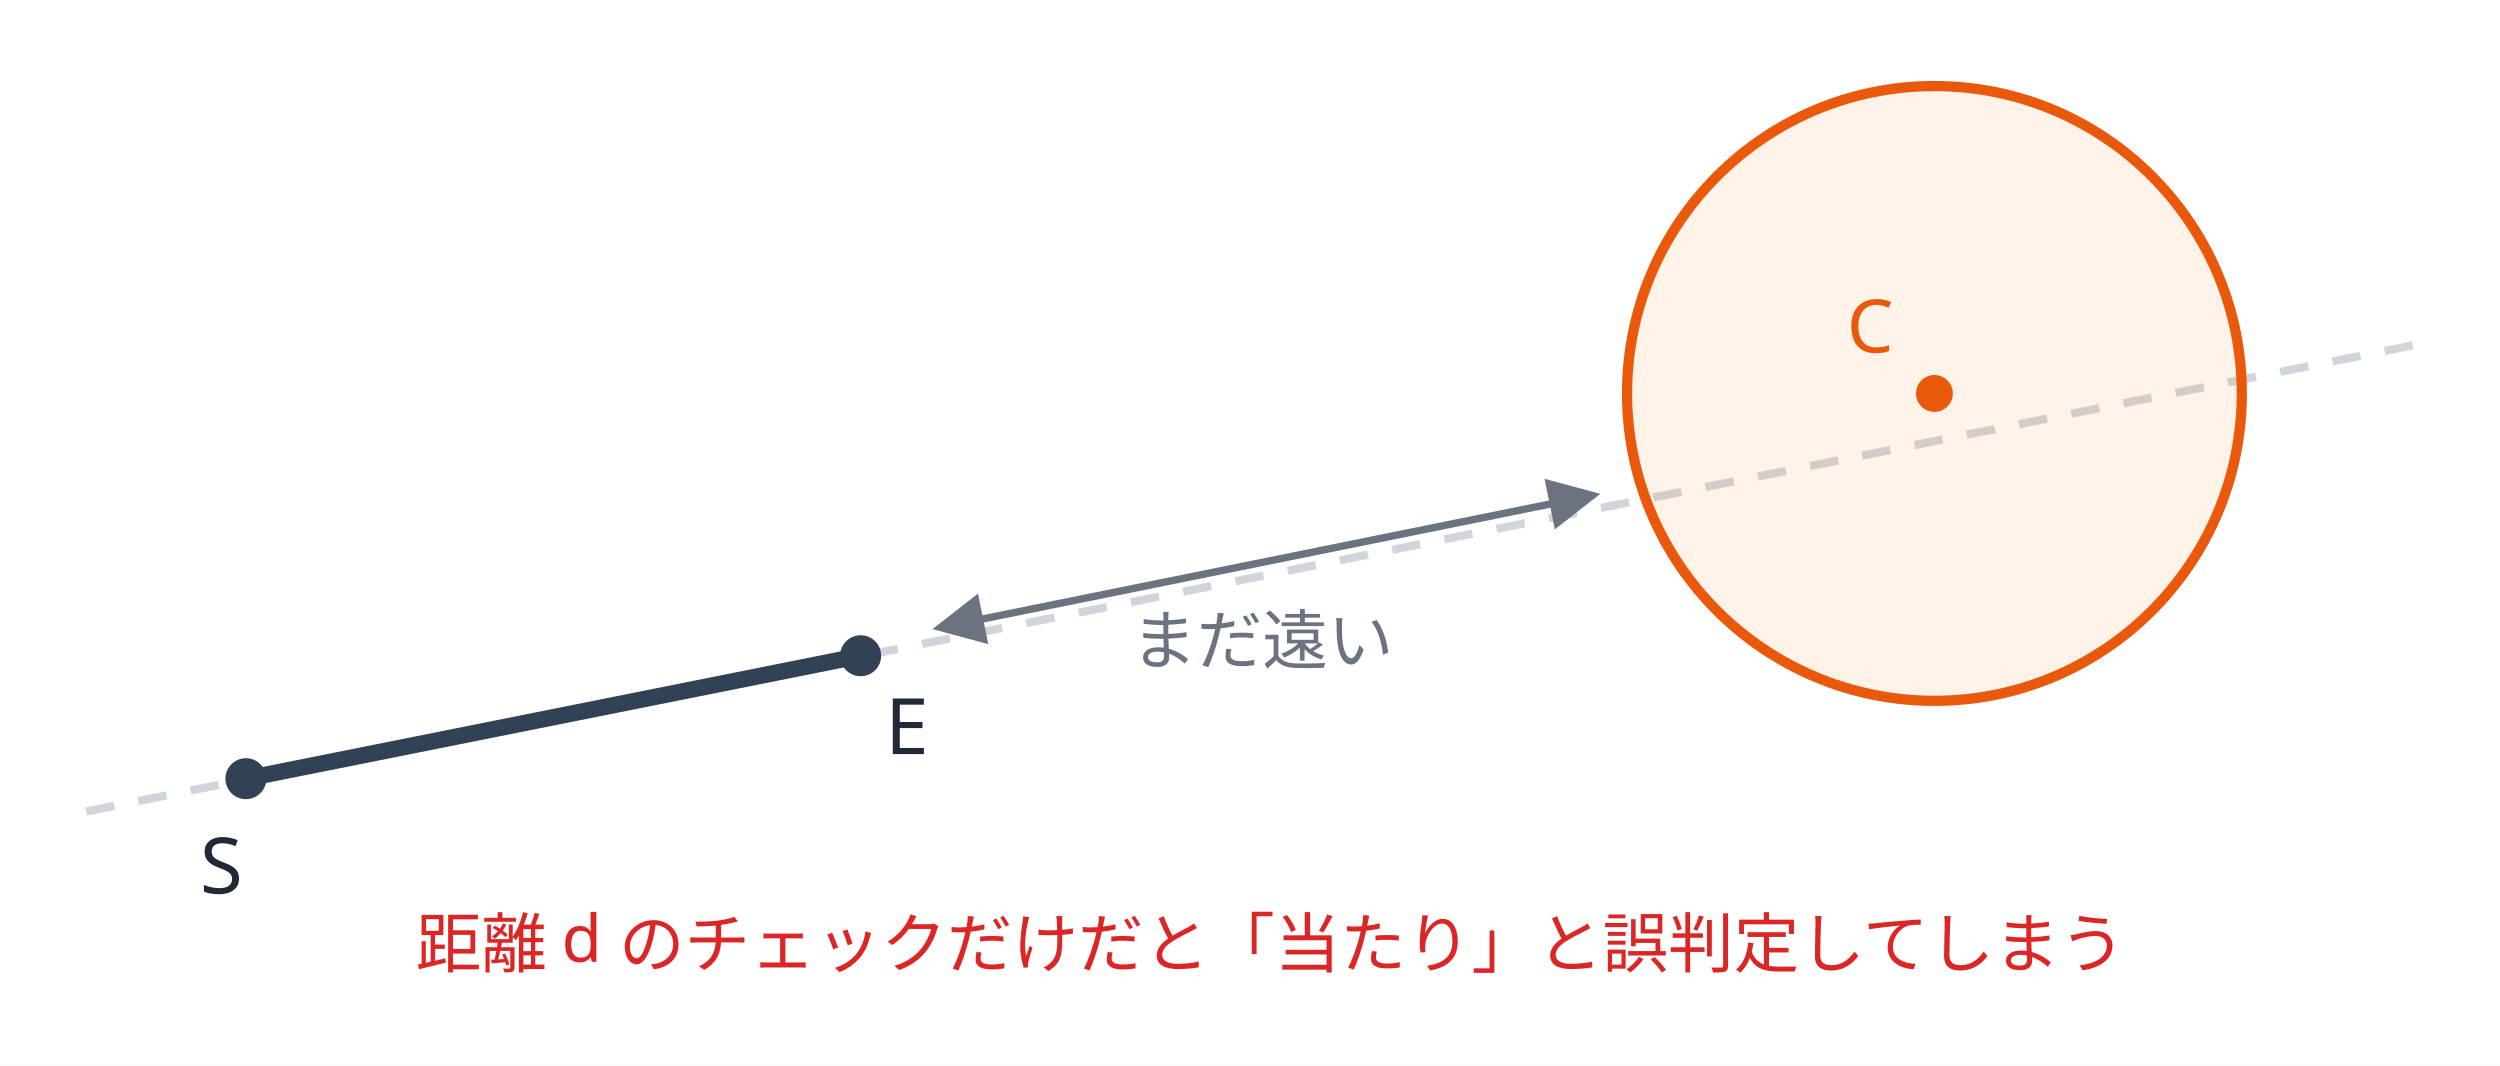
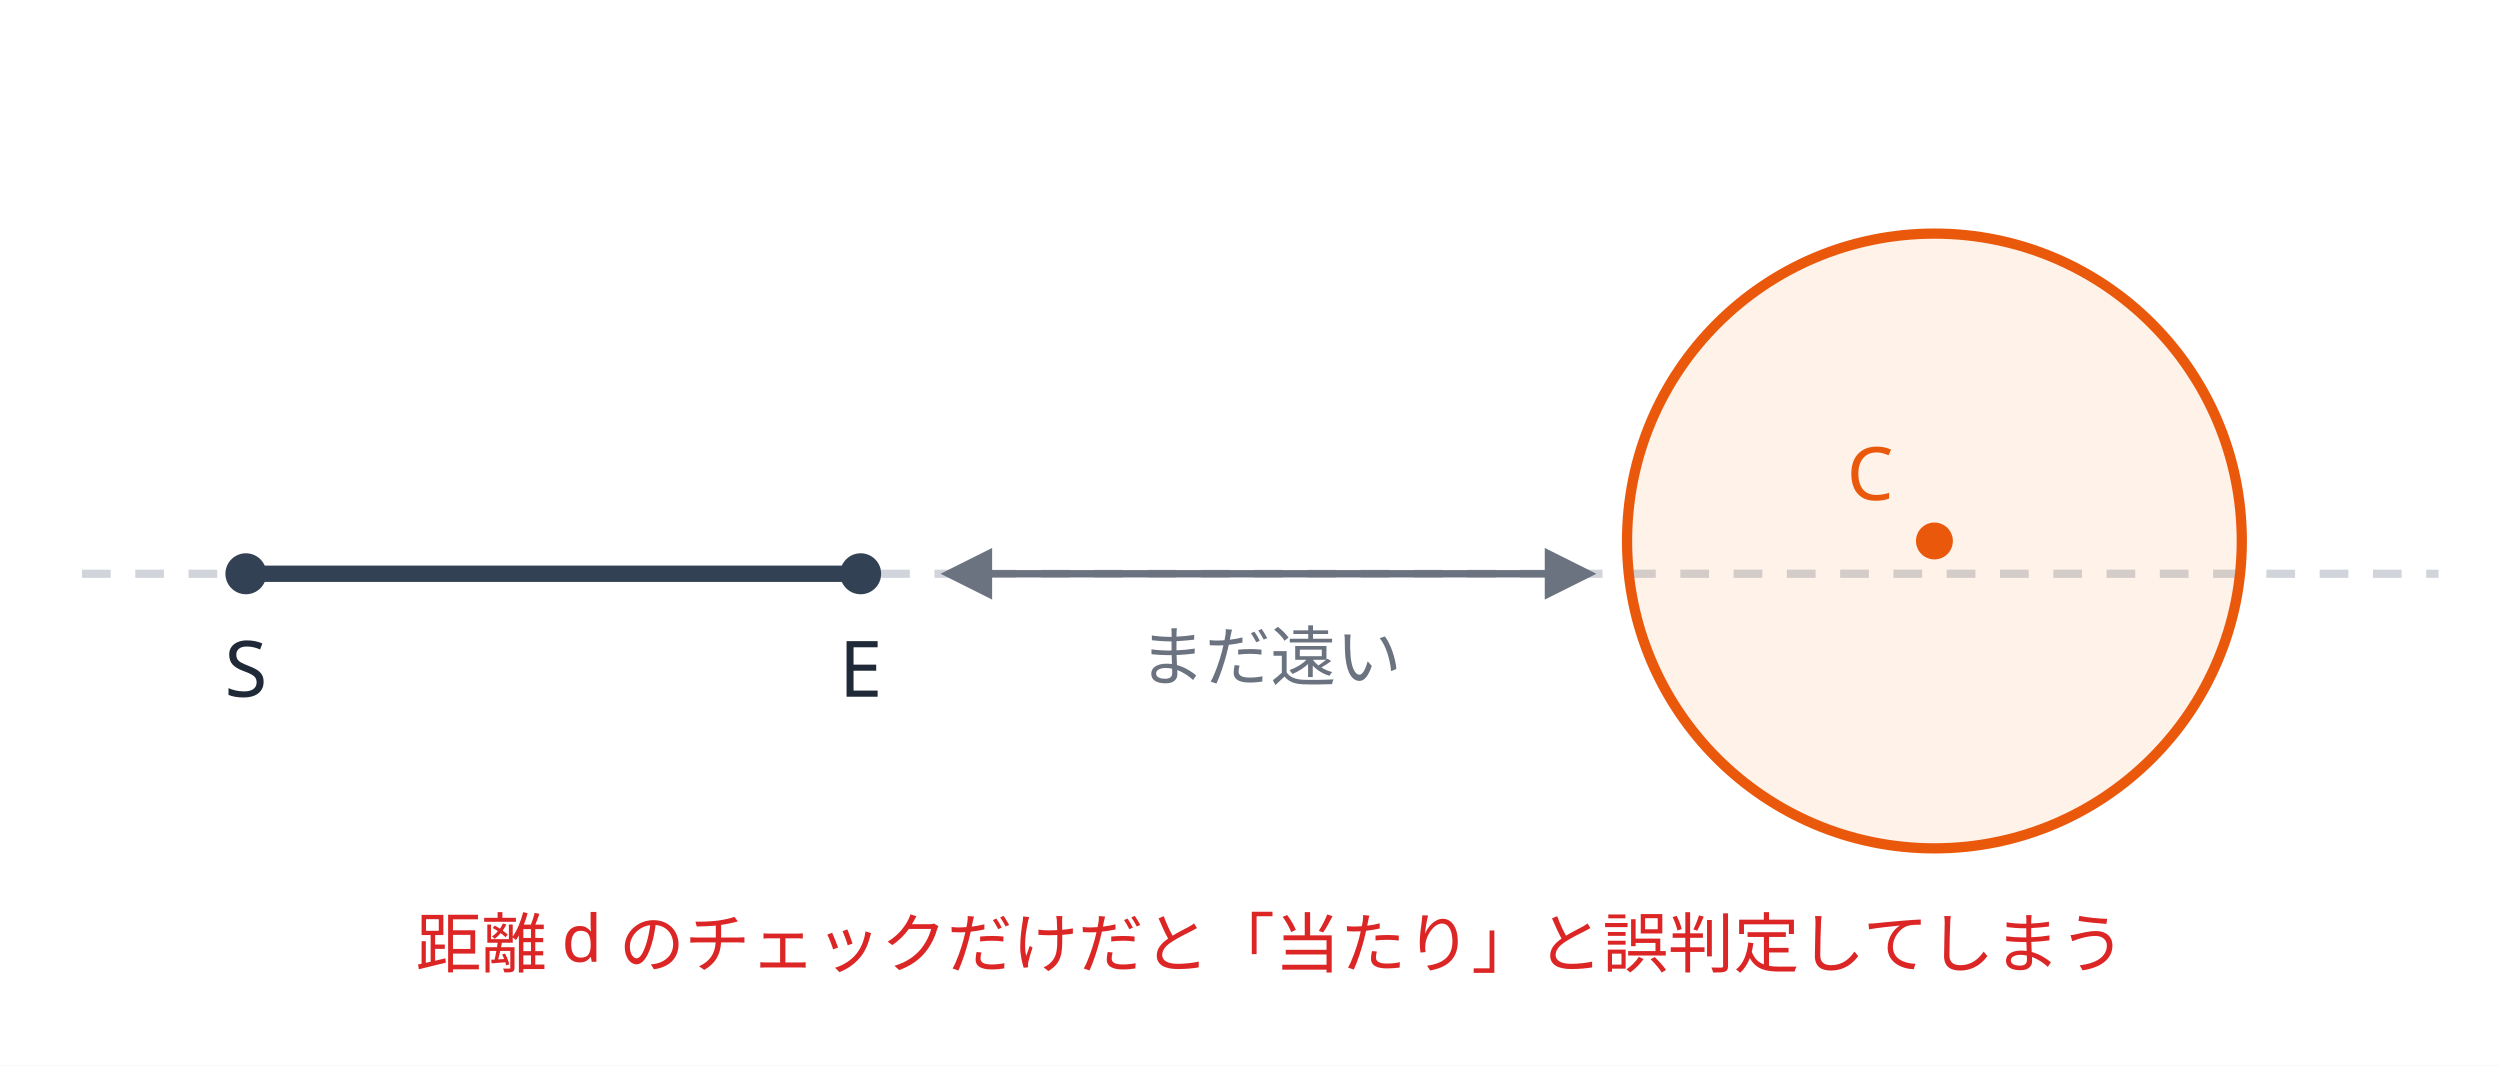
<svg xmlns="http://www.w3.org/2000/svg" width="1220" height="520" viewBox="20 50 610 260" font-family="'Hiragino Sans','Hiragino Kaku Gothic ProN',sans-serif">
  <defs>
    <marker id="arrowGray" viewBox="0 0 10 10" refX="8" refY="5" markerWidth="7" markerHeight="7" orient="auto-start-reverse">
      <path d="M 0 0 L 10 5 L 0 10 z" fill="#6B7280" />
    </marker>
  </defs>
  <rect x="20" y="50" width="610" height="260" fill="#ffffff" />
-   <line x1="41" y1="248" x2="610" y2="134" stroke="#D1D5DB" stroke-width="2" stroke-dasharray="7 6" />
-   <circle cx="492" cy="146" r="75" fill="#F97316" fill-opacity="0.09" stroke="#EA580C" stroke-width="2.5" />
-   <circle cx="492" cy="146" r="4.5" fill="#EA580C" />
-   <text x="482" y="136" font-size="18" fill="#EA580C" text-anchor="end">C</text>
-   <line x1="80" y1="240" x2="230" y2="210" stroke="#334155" stroke-width="4" stroke-linecap="round" />
-   <circle cx="80" cy="240" r="5" fill="#334155" />
-   <circle cx="230" cy="210" r="5" fill="#334155" />
-   <text x="74" y="268" font-size="19" fill="#1F2937" text-anchor="middle">S</text>
-   <text x="236" y="234" font-size="19" fill="#1F2937">E</text>
-   <line x1="250" y1="203" x2="408" y2="171" stroke="#6B7280" stroke-width="1.8" marker-start="url(#arrowGray)" marker-end="url(#arrowGray)" />
-   <text x="328" y="212" font-size="16" fill="#6B7280" text-anchor="middle">まだ遠い</text>
+   <line x1="40" y1="190" x2="615" y2="190" stroke="#D1D5DB" stroke-width="2" stroke-dasharray="7 6" />
+   <circle cx="492" cy="182" r="75" fill="#F97316" fill-opacity="0.09" stroke="#EA580C" stroke-width="2.5" />
+   <circle cx="492" cy="182" r="4.5" fill="#EA580C" />
+   <text x="482" y="172" font-size="18" fill="#EA580C" text-anchor="end">C</text>
+   <line x1="80" y1="190" x2="230" y2="190" stroke="#334155" stroke-width="4" stroke-linecap="round" />
+   <circle cx="80" cy="190" r="5" fill="#334155" />
+   <circle cx="230" cy="190" r="5" fill="#334155" />
+   <text x="80" y="220" font-size="19" fill="#1F2937" text-anchor="middle">S</text>
+   <text x="230" y="220" font-size="19" fill="#1F2937" text-anchor="middle">E</text>
+   <line x1="252" y1="190" x2="407" y2="190" stroke="#6B7280" stroke-width="1.8" marker-start="url(#arrowGray)" marker-end="url(#arrowGray)" />
+   <text x="330" y="216" font-size="16" fill="#6B7280" text-anchor="middle">まだ遠い</text>
  <text x="330" y="286" font-size="16" fill="#DC2626" text-anchor="middle">距離 d のチェックだけだと「当たり」と誤判定してしまう</text>
</svg>
